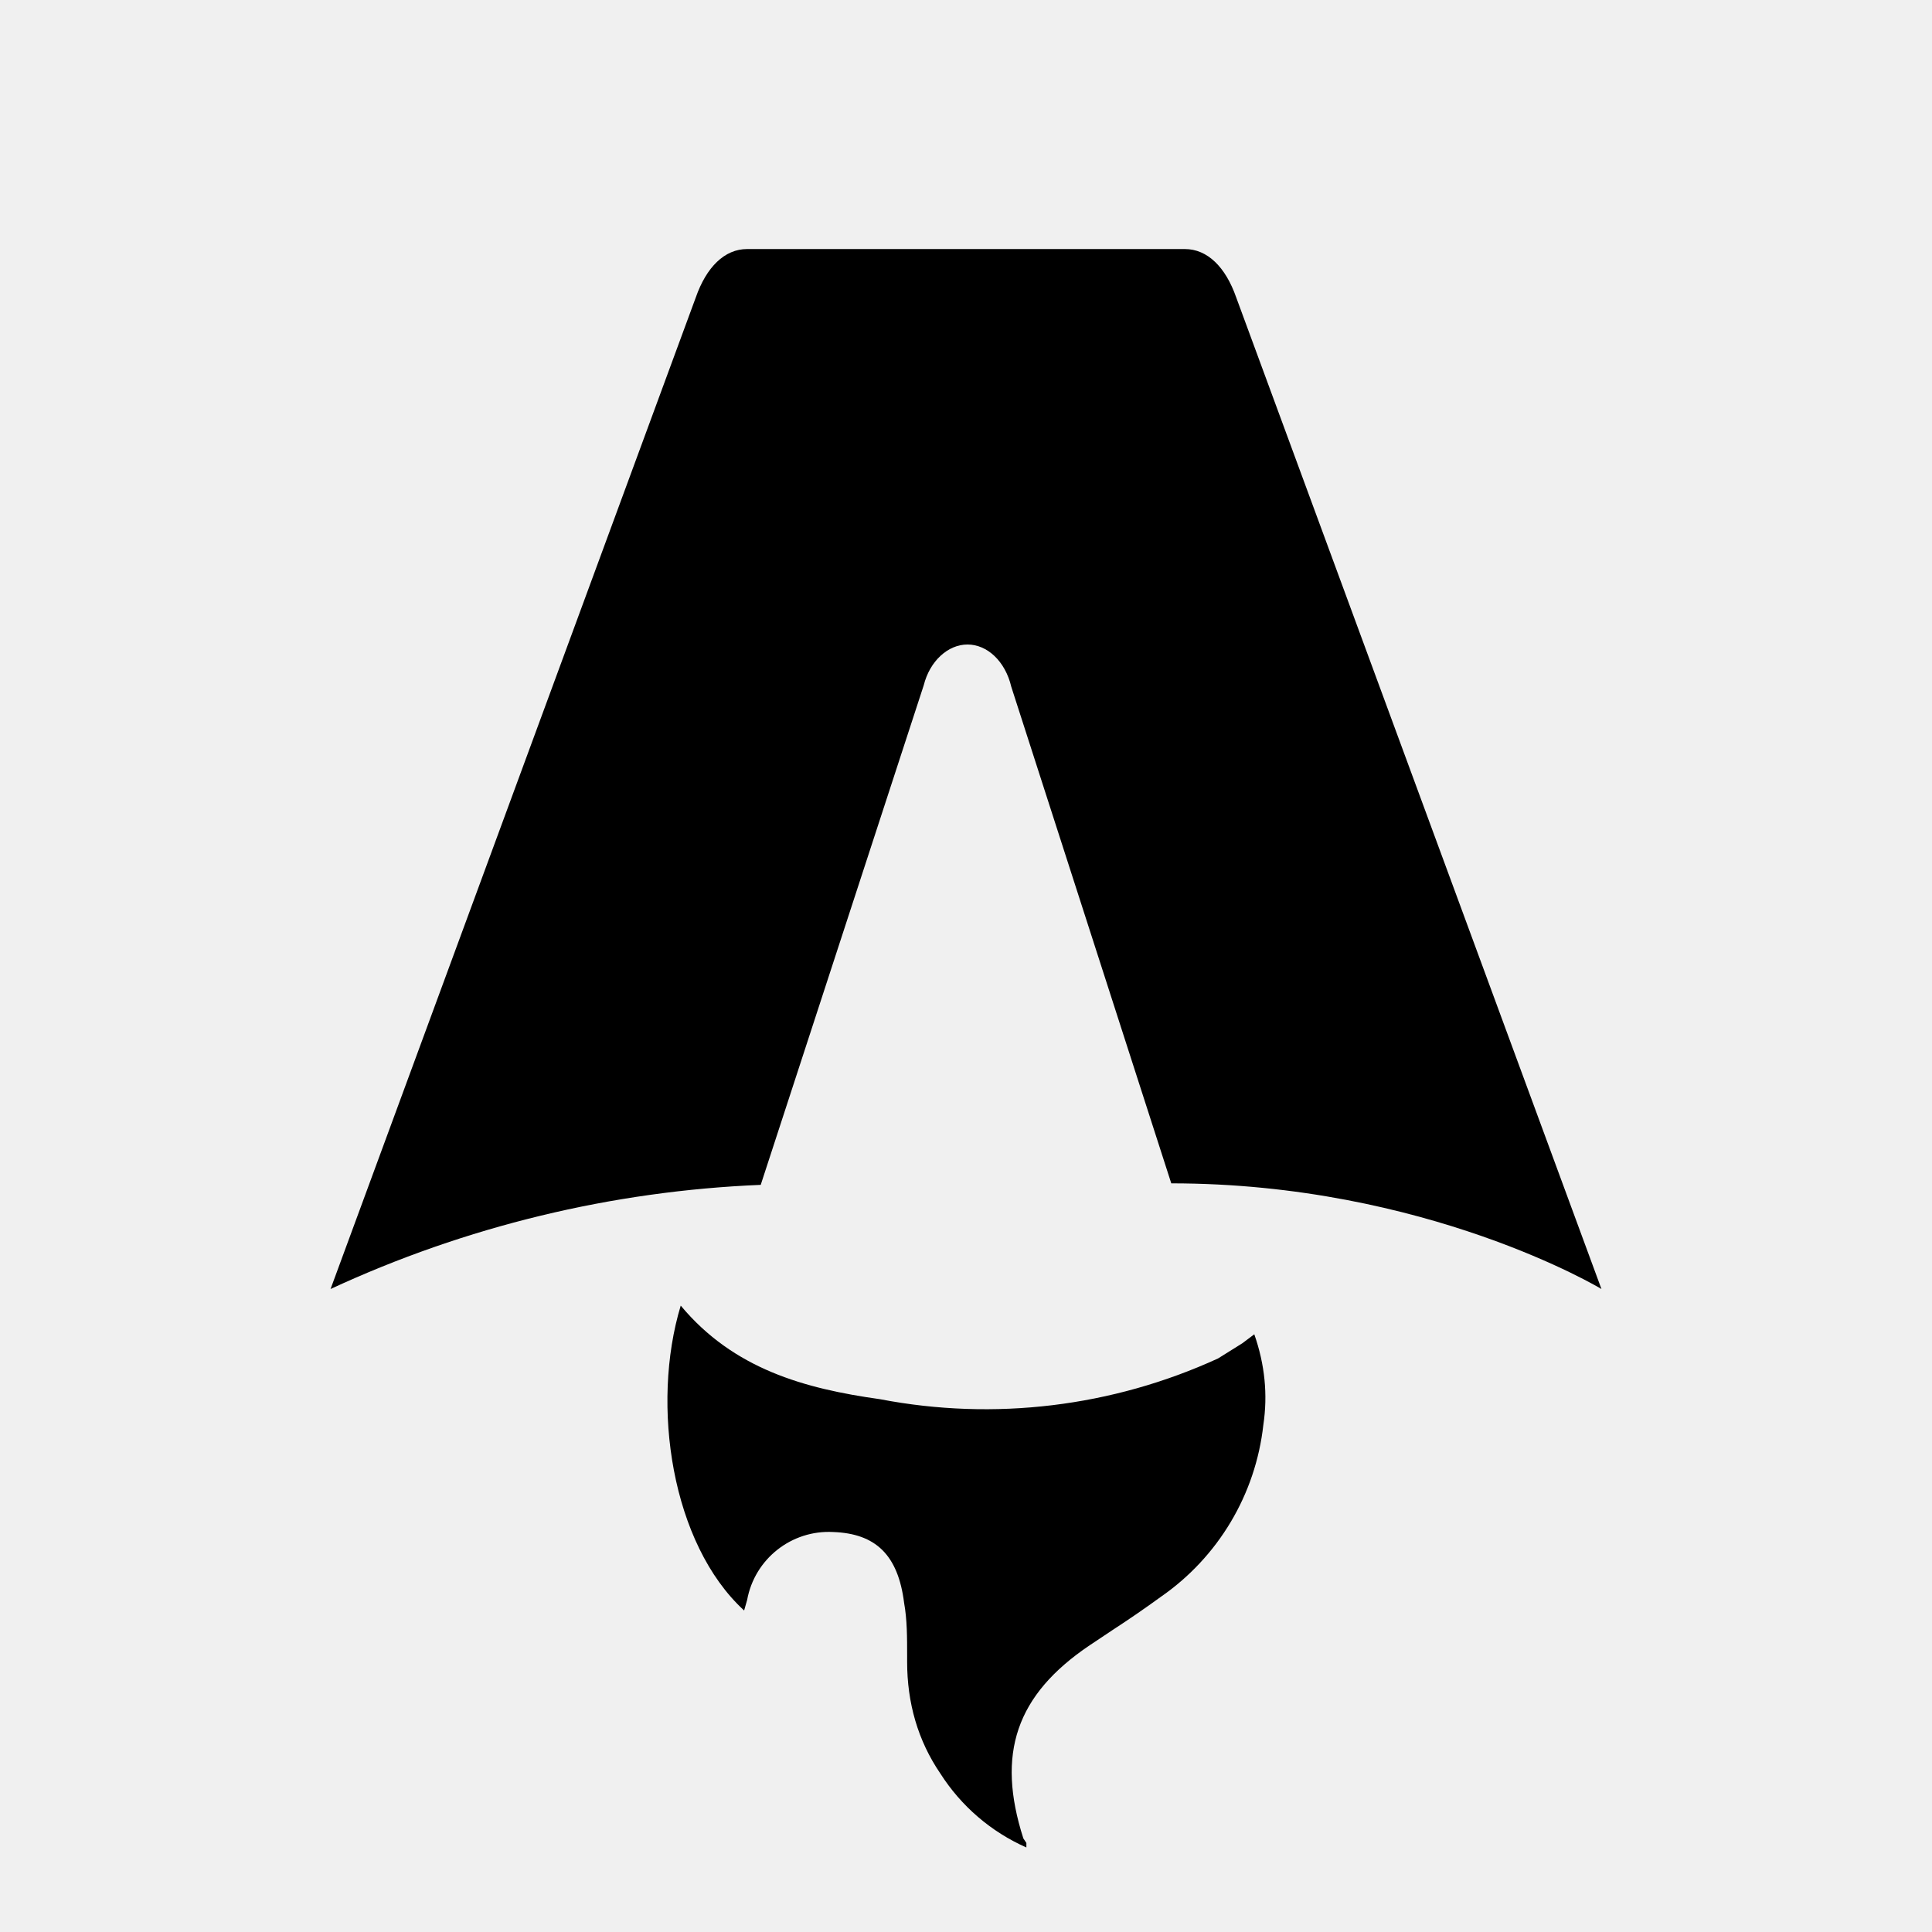
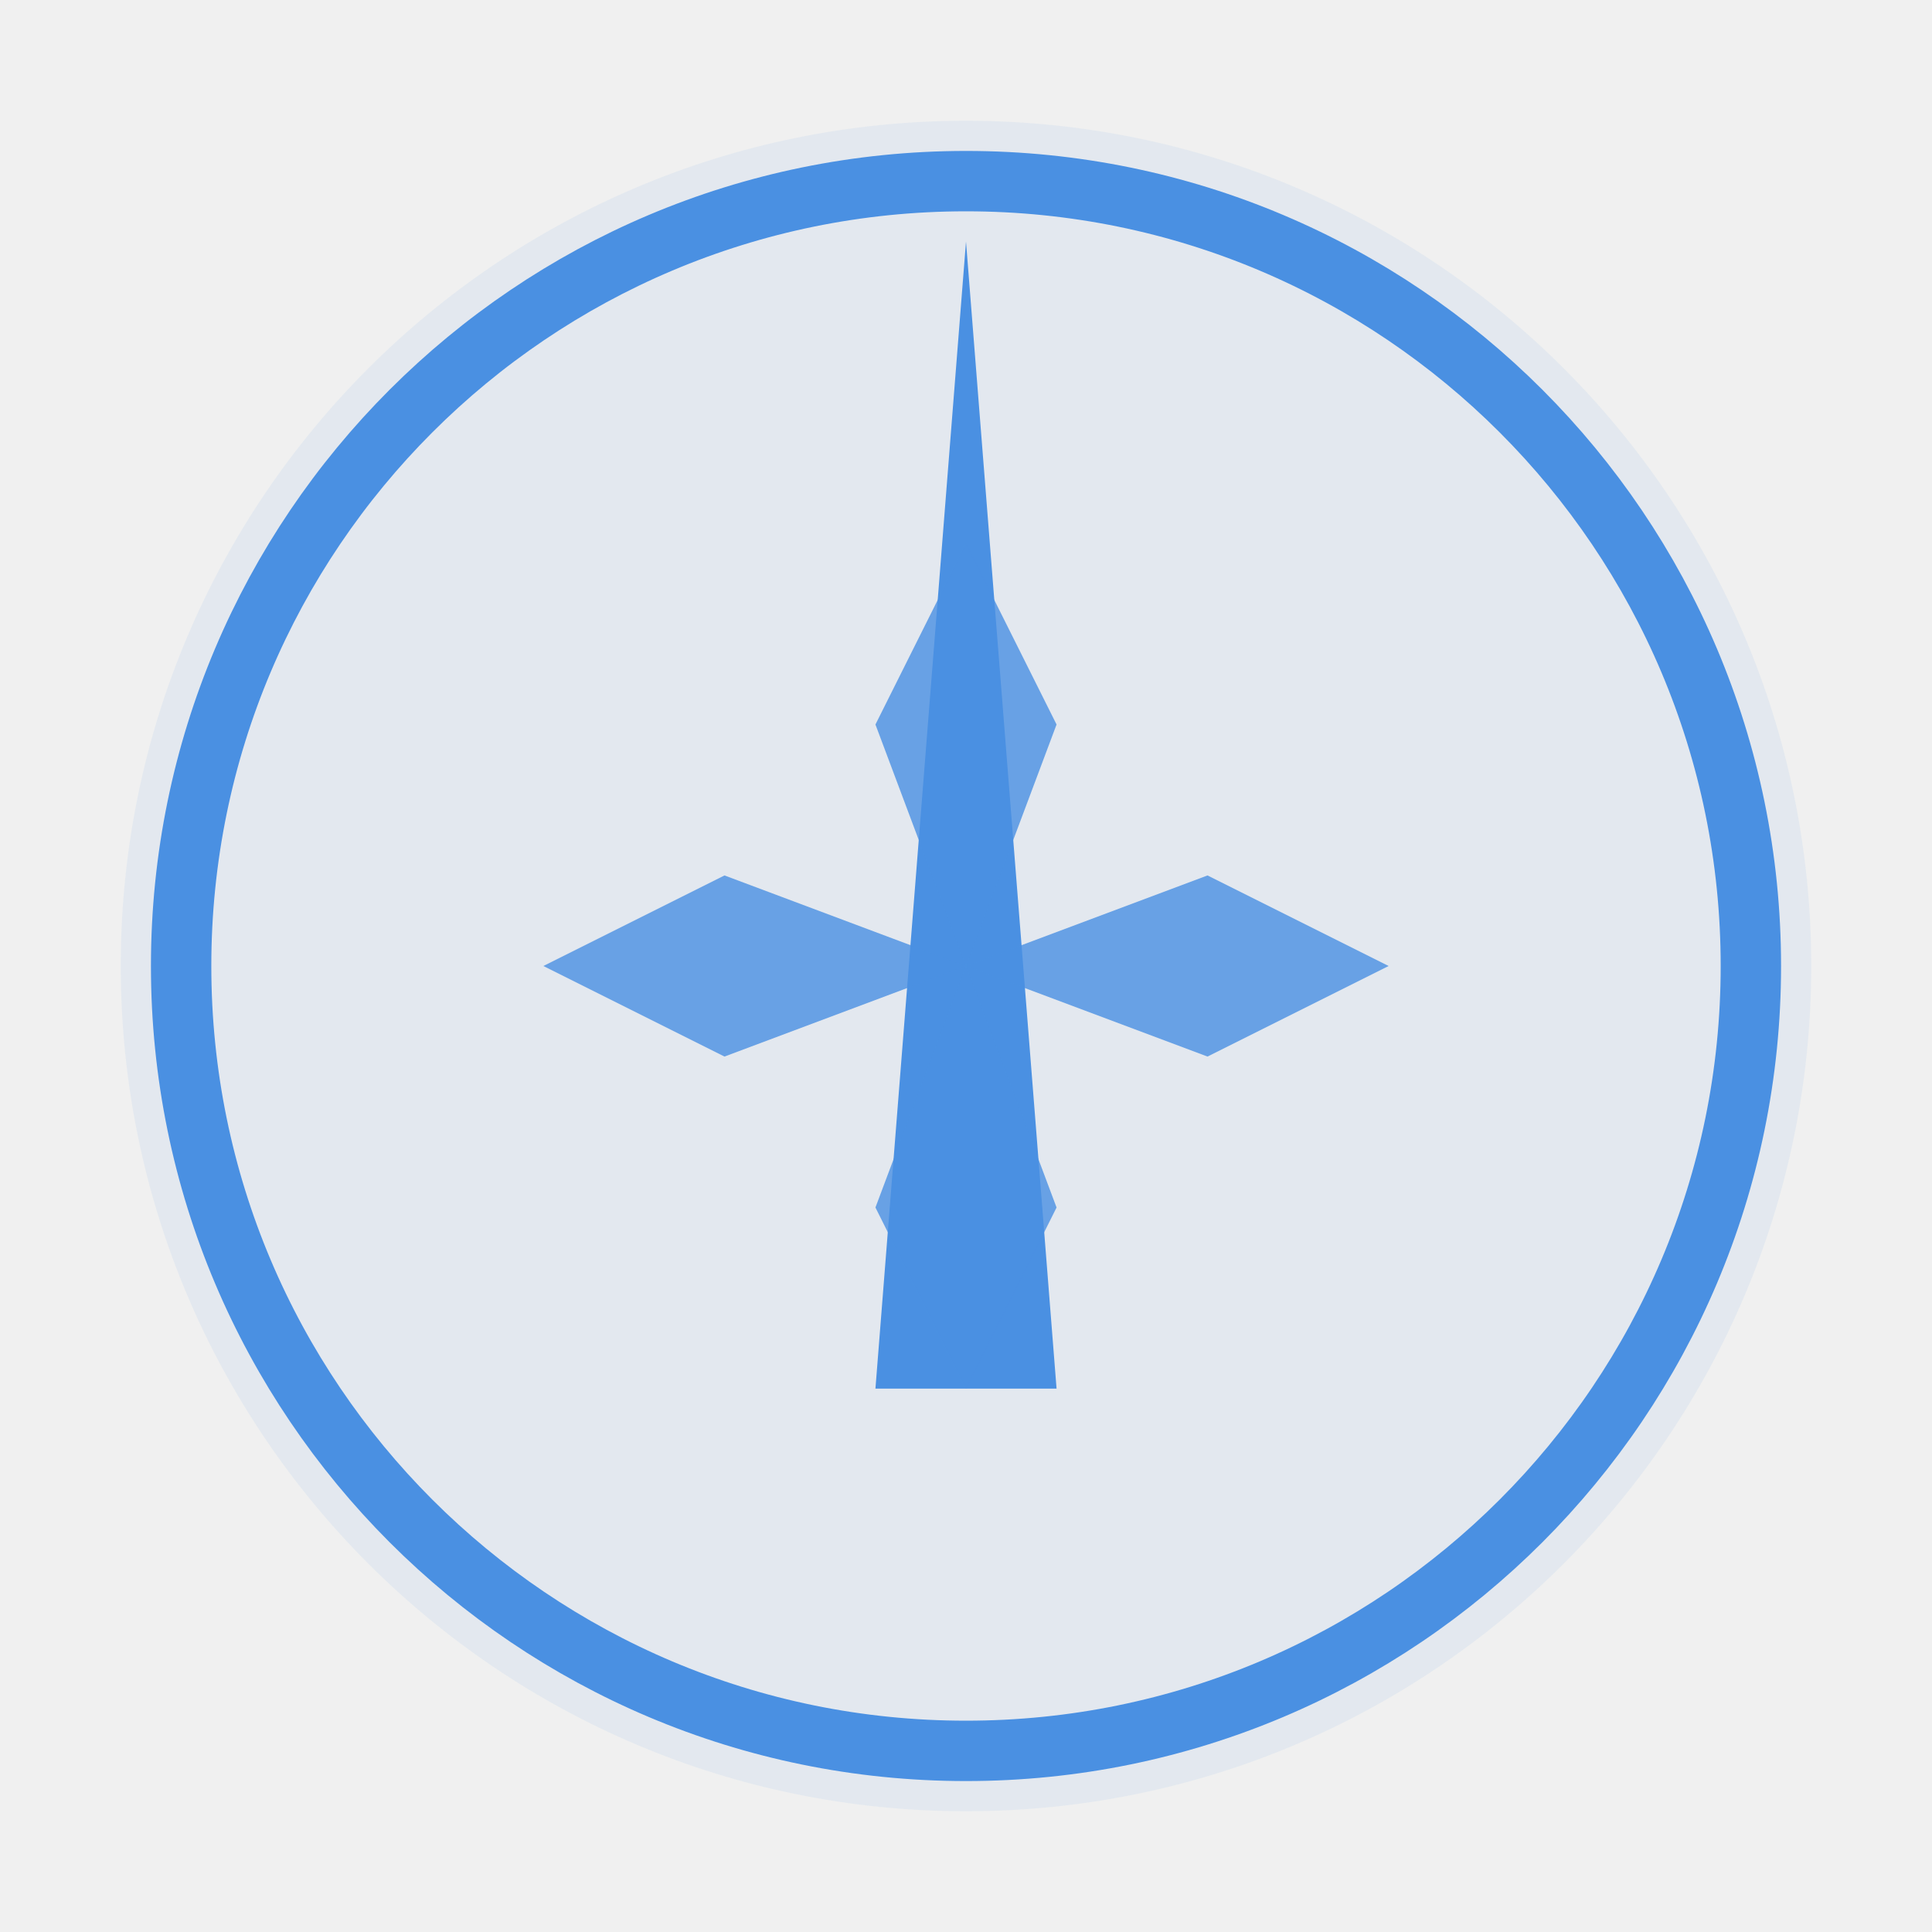
- <svg xmlns="http://www.w3.org/2000/svg" fill="none" viewBox="0 0 128 128">
-   <path d="M50.4 78.5a75.1 75.1 0 0 0-28.5 6.9l24.2-65.7c.7-2 1.9-3.2 3.4-3.2h29c1.5 0 2.7 1.2 3.4 3.2l24.2 65.7s-11.6-7-28.5-7L67 45.5c-.4-1.7-1.6-2.8-2.9-2.8-1.3 0-2.5 1.1-2.9 2.7L50.4 78.5Zm-1.1 28.2Zm-4.2-20.2c-2 6.6-.6 15.8 4.2 20.2a17.5 17.5 0 0 1 .2-.7 5.5 5.5 0 0 1 5.7-4.5c2.8.1 4.3 1.5 4.7 4.7.2 1.1.2 2.3.2 3.5v.4c0 2.7.7 5.2 2.2 7.4a13 13 0 0 0 5.7 4.9v-.3l-.2-.3c-1.8-5.6-.5-9.5 4.4-12.8l1.5-1a73 73 0 0 0 3.2-2.2 16 16 0 0 0 6.8-11.4c.3-2 .1-4-.6-6l-.8.6-1.6 1a37 37 0 0 1-22.4 2.7c-5-.7-9.7-2-13.2-6.2Z" />
-   <style>
-         path { fill: #000; }
-         @media (prefers-color-scheme: dark) {
-             path { fill: #FFF; }
-         }
-     </style>
+ <svg xmlns="http://www.w3.org/2000/svg" width="32" height="32" viewBox="0 0 32 32" fill="none">
+   <circle cx="16" cy="16" r="14" fill="#4A90E2" opacity="0.08" />
+   <path d="M16 4L17.5 23H16L14.5 23L16 4Z" fill="#4A90E2" />
+   <path d="M16 16L20 14.5L23 16L20 17.5L16 16Z" fill="#4A90E2" opacity="0.8" />
+   <path d="M16 16L12 14.5L9 16L12 17.5L16 16Z" fill="#4A90E2" opacity="0.8" />
+   <path d="M16 16L14.5 12L16 9L17.5 12L16 16Z" fill="#4A90E2" opacity="0.8" />
+   <path d="M16 16L14.5 20L16 23L17.5 20L16 16Z" fill="#4A90E2" opacity="0.8" />
+   <circle cx="16" cy="16" r="13" stroke="#4A90E2" stroke-width="1" />
</svg>
